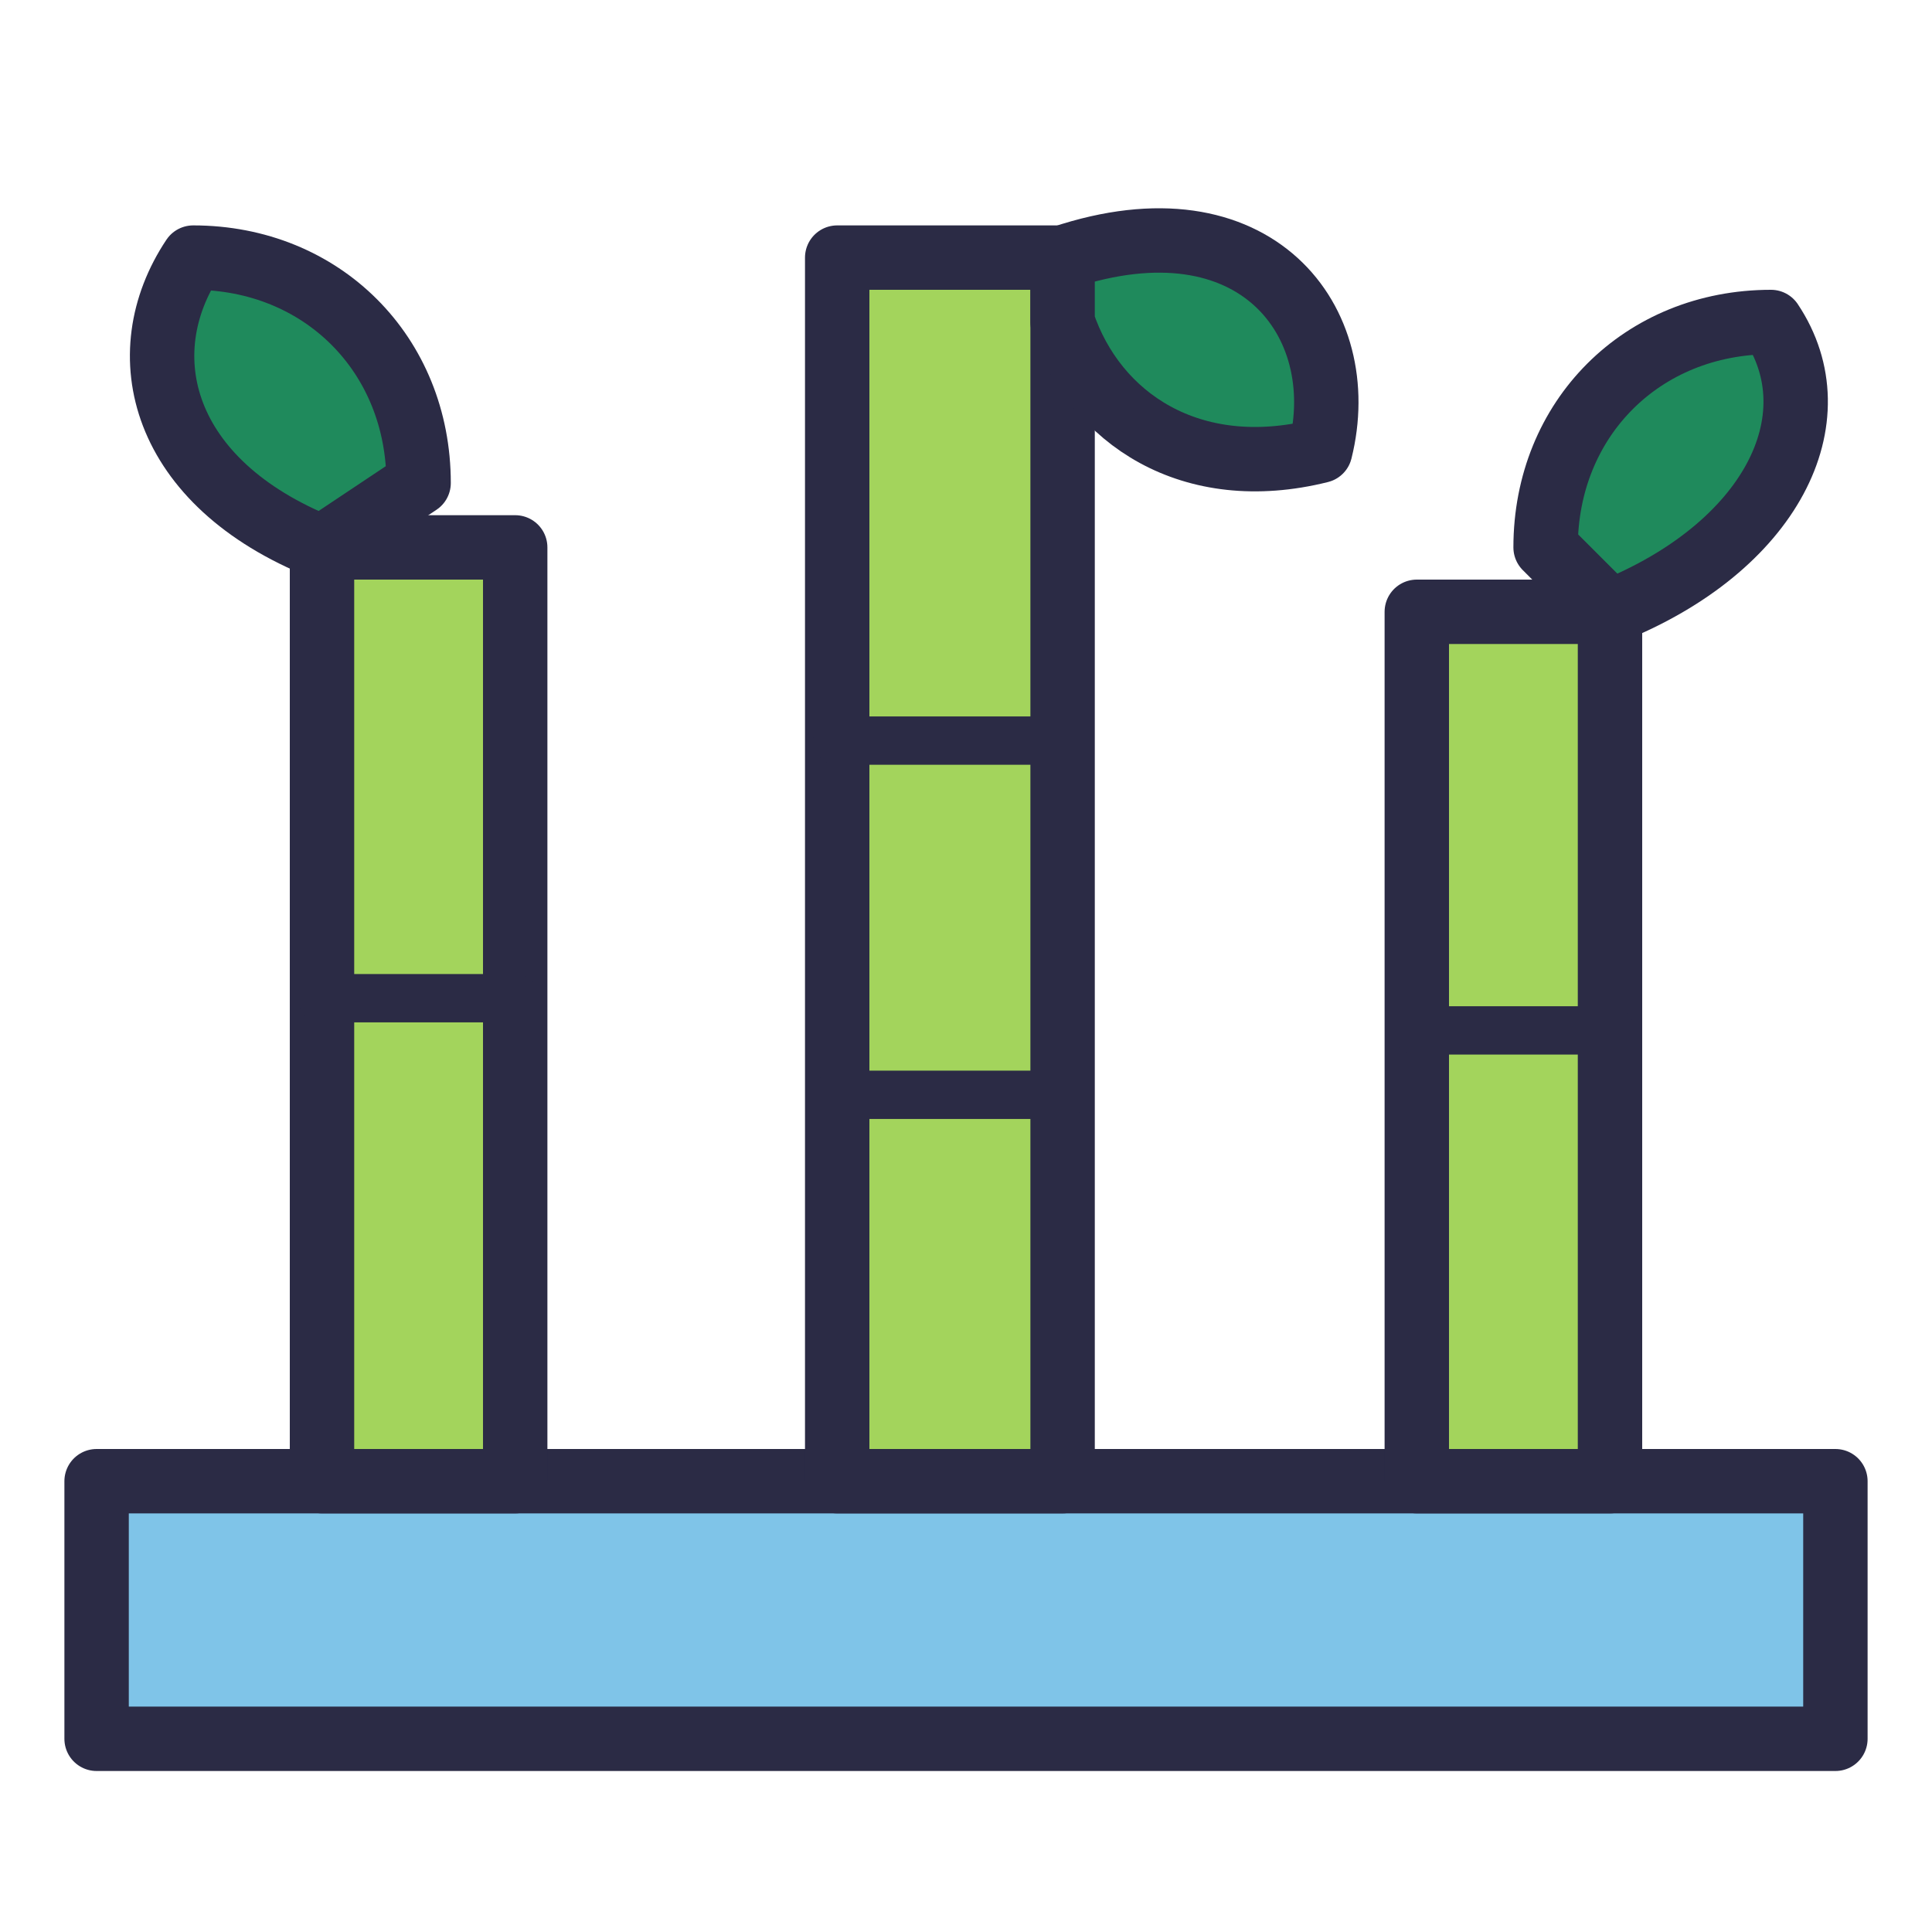
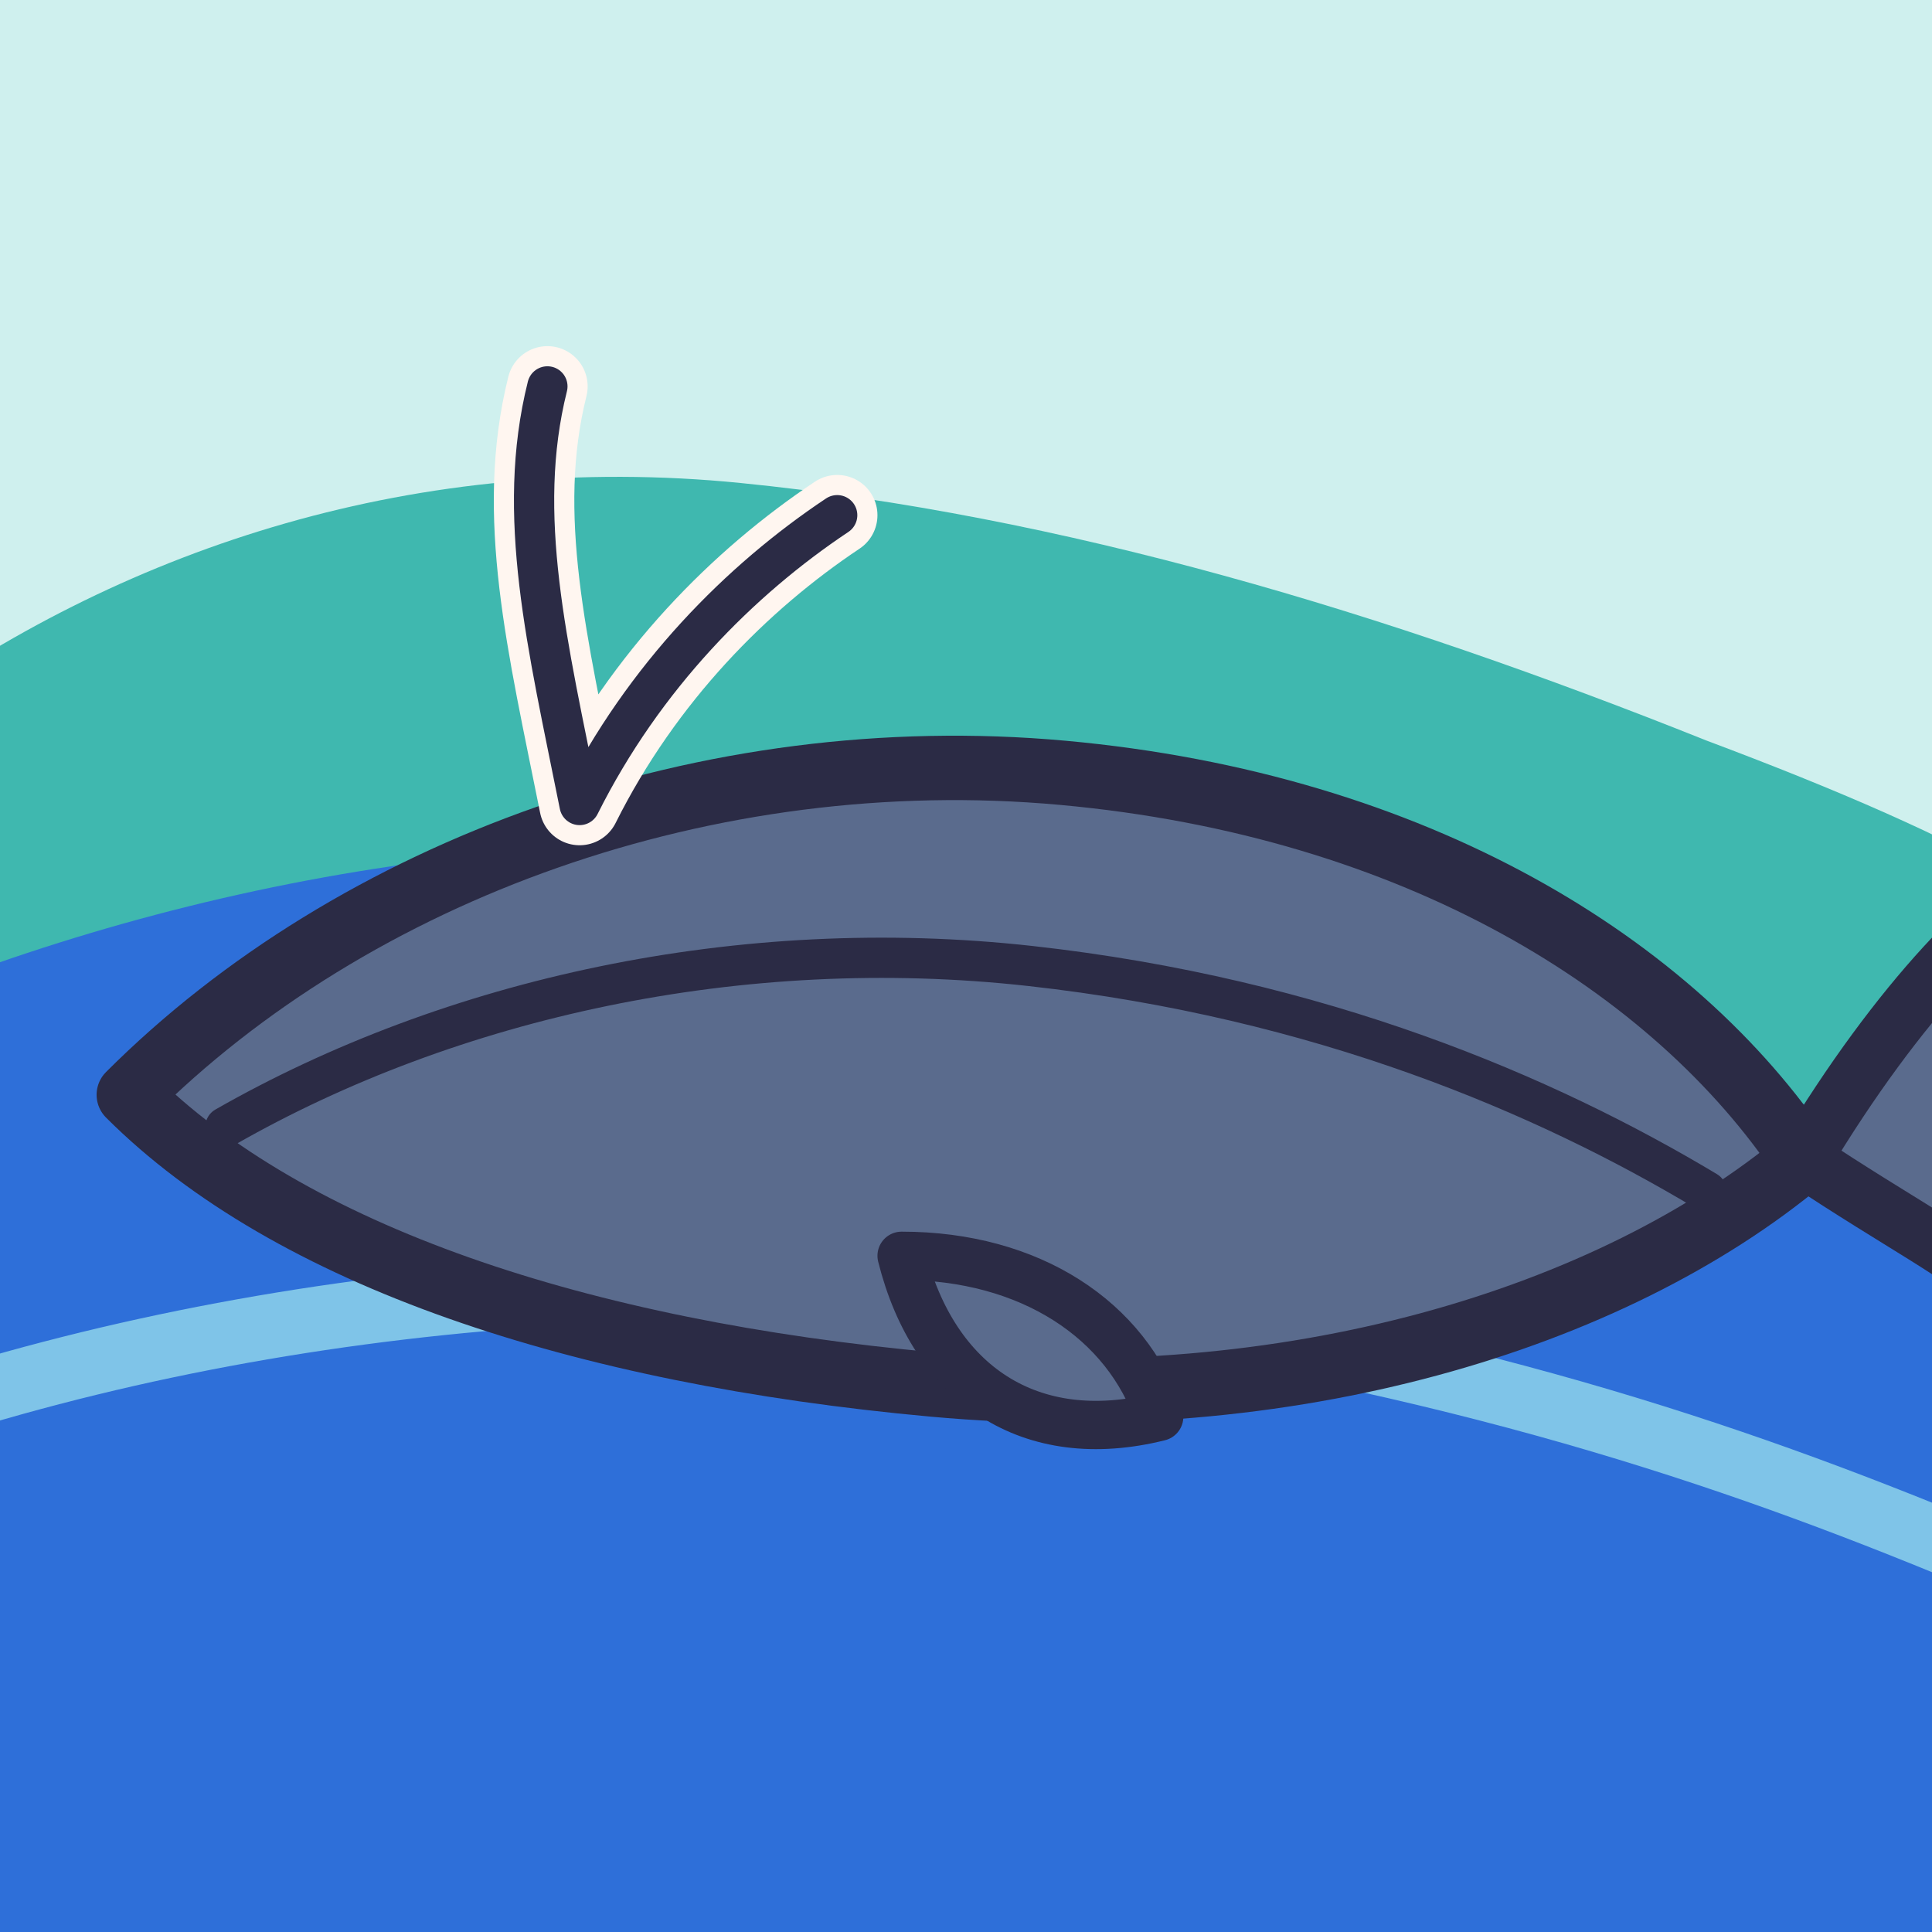
- <svg xmlns="http://www.w3.org/2000/svg" viewBox="0 0 120 120" width="120" height="120" role="img" aria-label="태화강 국가정원 십리대숲" data-landmark="taehwagang-national-garden">
-   <g fill="none" stroke="#2B2B45" stroke-width="4" stroke-linecap="round" stroke-linejoin="round">
-     <path d="M6 92H114V108H6Z" fill="#7FC4E8" />
-     <path d="M20 92V34H32V92Z" fill="#A3D45C" />
-     <path d="M52 92V16H66V92Z" fill="#A3D45C" />
-     <path d="M88 92V38H100V92Z" fill="#A3D45C" />
-     <path d="M20 62H32M52 46H66M52 68H66M88 64H100" stroke-width="3" />
-     <path d="M20 34C10 30 8 22 12 16C20 16 26 22 26 30Z" fill="#1F8A5C" />
-     <path d="M66 16C78 12 84 20 82 28C74 30 68 26 66 20Z" fill="#1F8A5C" />
-     <path d="M100 38C110 34 114 26 110 20C102 20 96 26 96 34Z" fill="#1F8A5C" />
-   </g>
+ <svg xmlns="http://www.w3.org/2000/svg" viewBox="0 0 120 120" width="120" height="120" role="img" aria-label="장생포 귀신고래" data-landmark="taehwagang-national-garden">
+   <rect x="-6" y="-6" width="132" height="132" fill="#CFF0EE" />
+   <path d="M-6 126V44C8 34 26 28 46 30C66 32 86 38 106 46C114 49 121 52 126 55V126Z" fill="#3FB8AF" />
+   <path d="M-6 62C14 54 38 50 62 54C84 58 106 66 126 74V126H-6Z" fill="#2E6FD9" />
+   <path d="M-6 88C18 80 46 78 72 82C96 86 112 92 126 98" stroke="#7FC4E8" stroke-width="4" fill="none" />
+   <path d="M8 68C22 54 44 46 66 48C88 50 104 60 112 72C100 82 80 88 58 86C36 84 18 78 8 68Z" fill="#5A6B8D" stroke="#2B2B45" stroke-width="4" stroke-linejoin="round" />
+   <path d="M14 70C28 62 46 58 64 60C82 62 96 68 106 74" stroke="#2B2B45" stroke-width="2.5" fill="none" stroke-linecap="round" />
+   <path d="M112 72C118 62 124 56 128 54C126 64 124 72 124 80C122 78 118 76 112 72Z" fill="#5A6B8D" stroke="#2B2B45" stroke-width="3.5" stroke-linejoin="round" />
+   <path d="M56 78C64 78 70 82 72 88C64 90 58 86 56 78Z" fill="#5A6B8D" stroke="#2B2B45" stroke-width="3" stroke-linejoin="round" />
+   <path d="M36 50C34 40 32 32 34 24M36 50C40 42 46 36 52 32" stroke="#FFF6F0" stroke-width="5" fill="none" stroke-linecap="round" />
+   <path d="M36 50C34 40 32 32 34 24M36 50C40 42 46 36 52 32" stroke="#2B2B45" stroke-width="2.5" fill="none" stroke-linecap="round" />
</svg>
